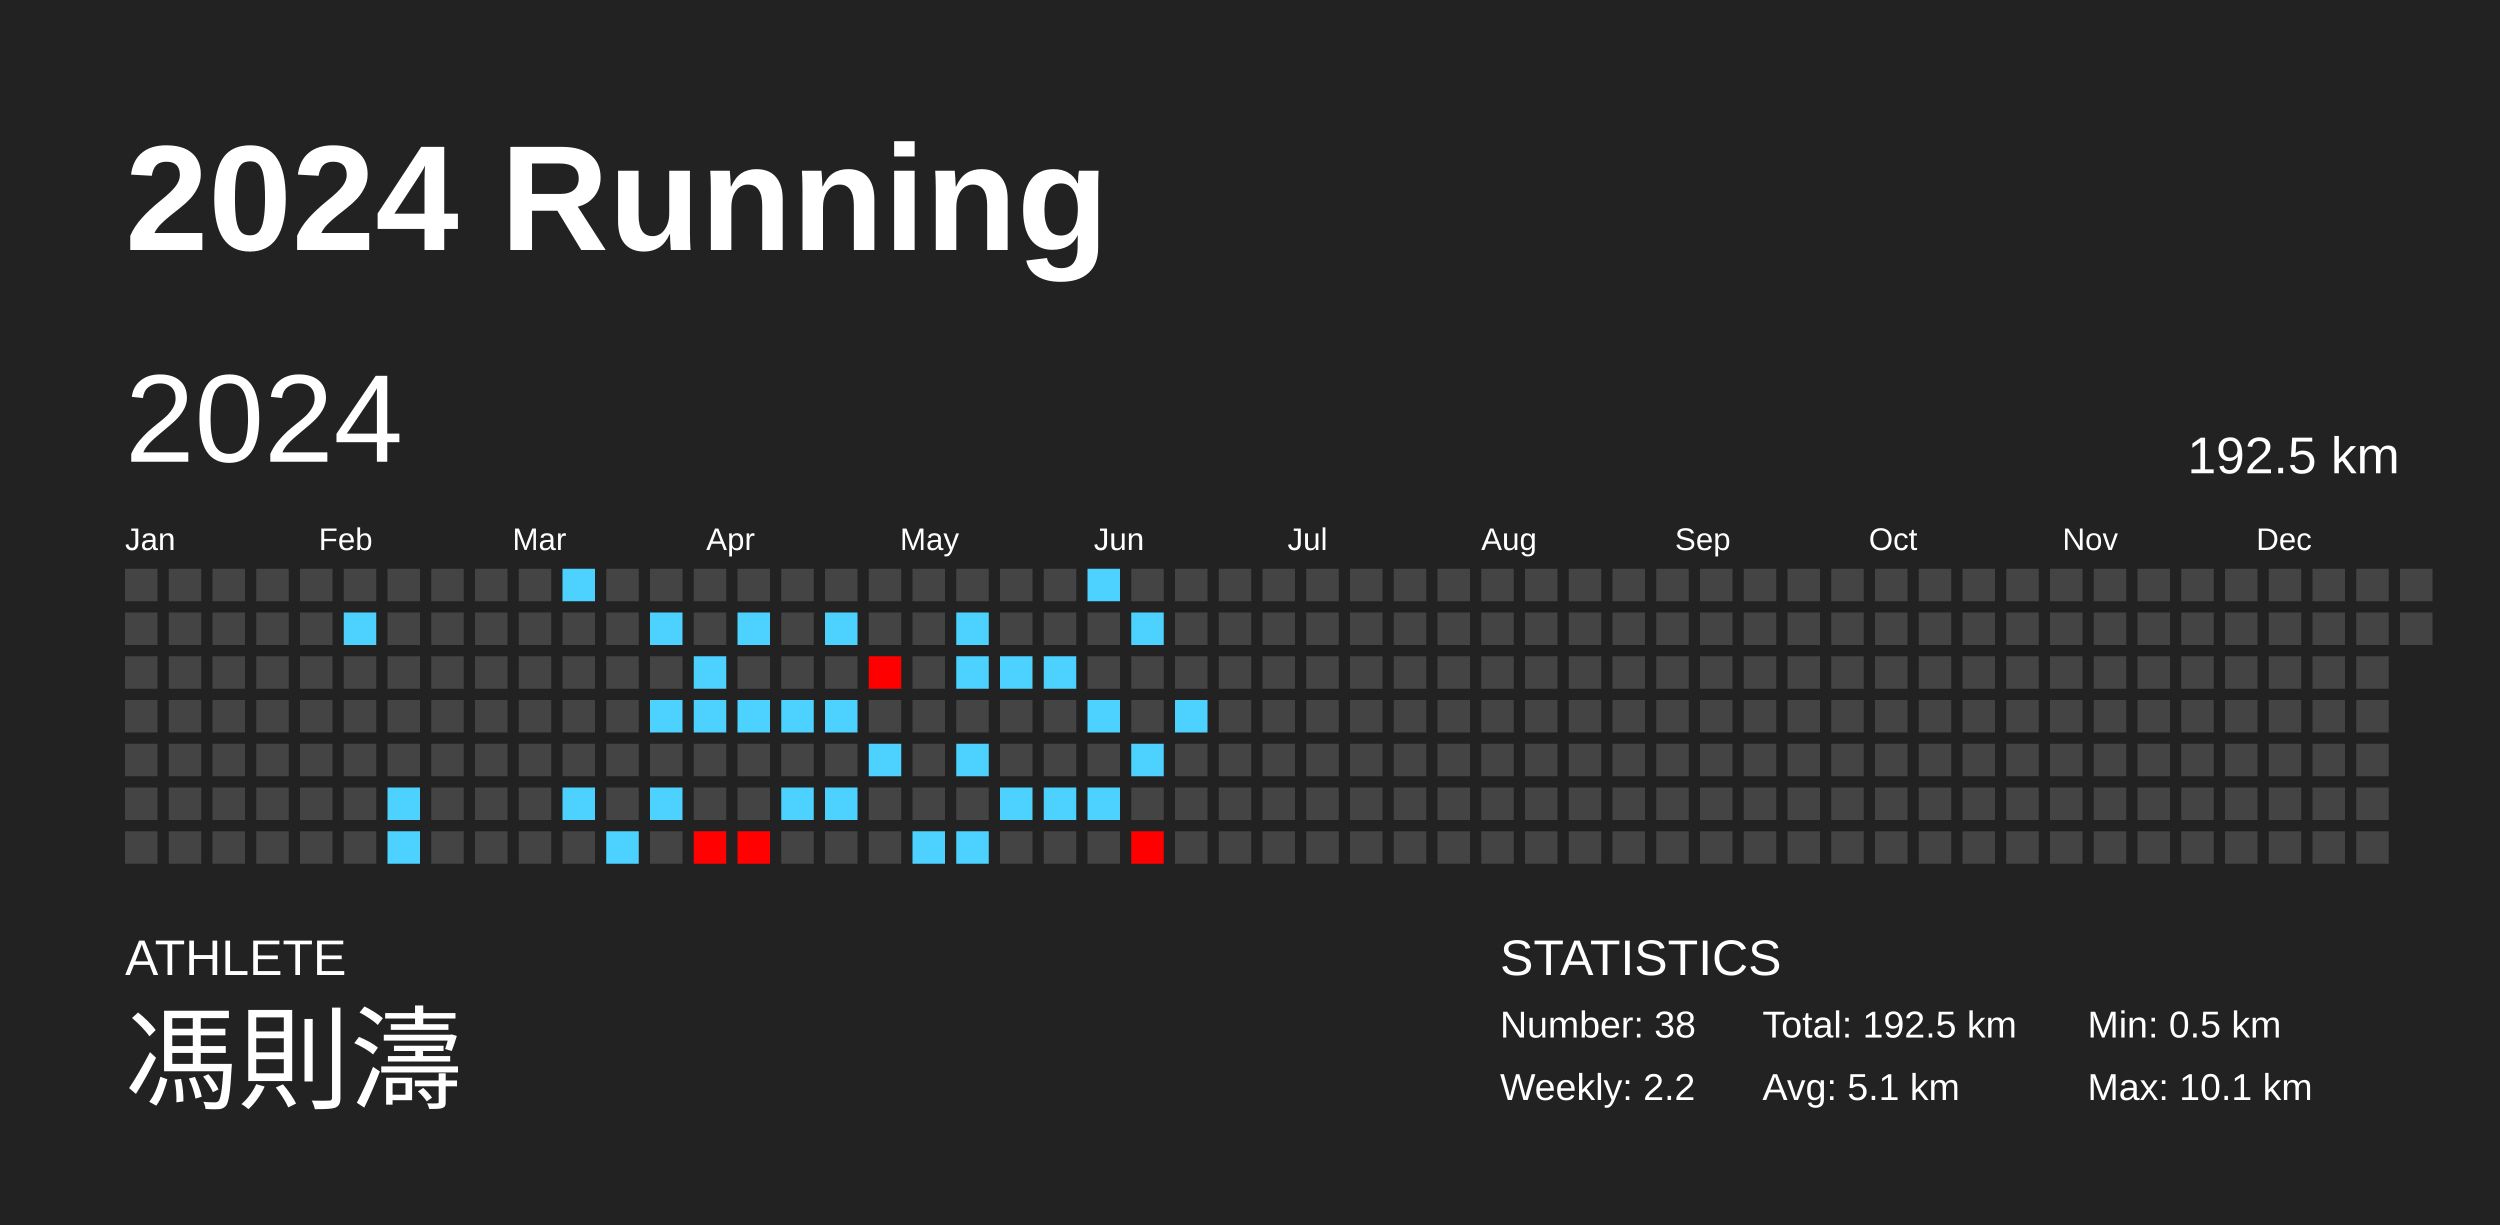
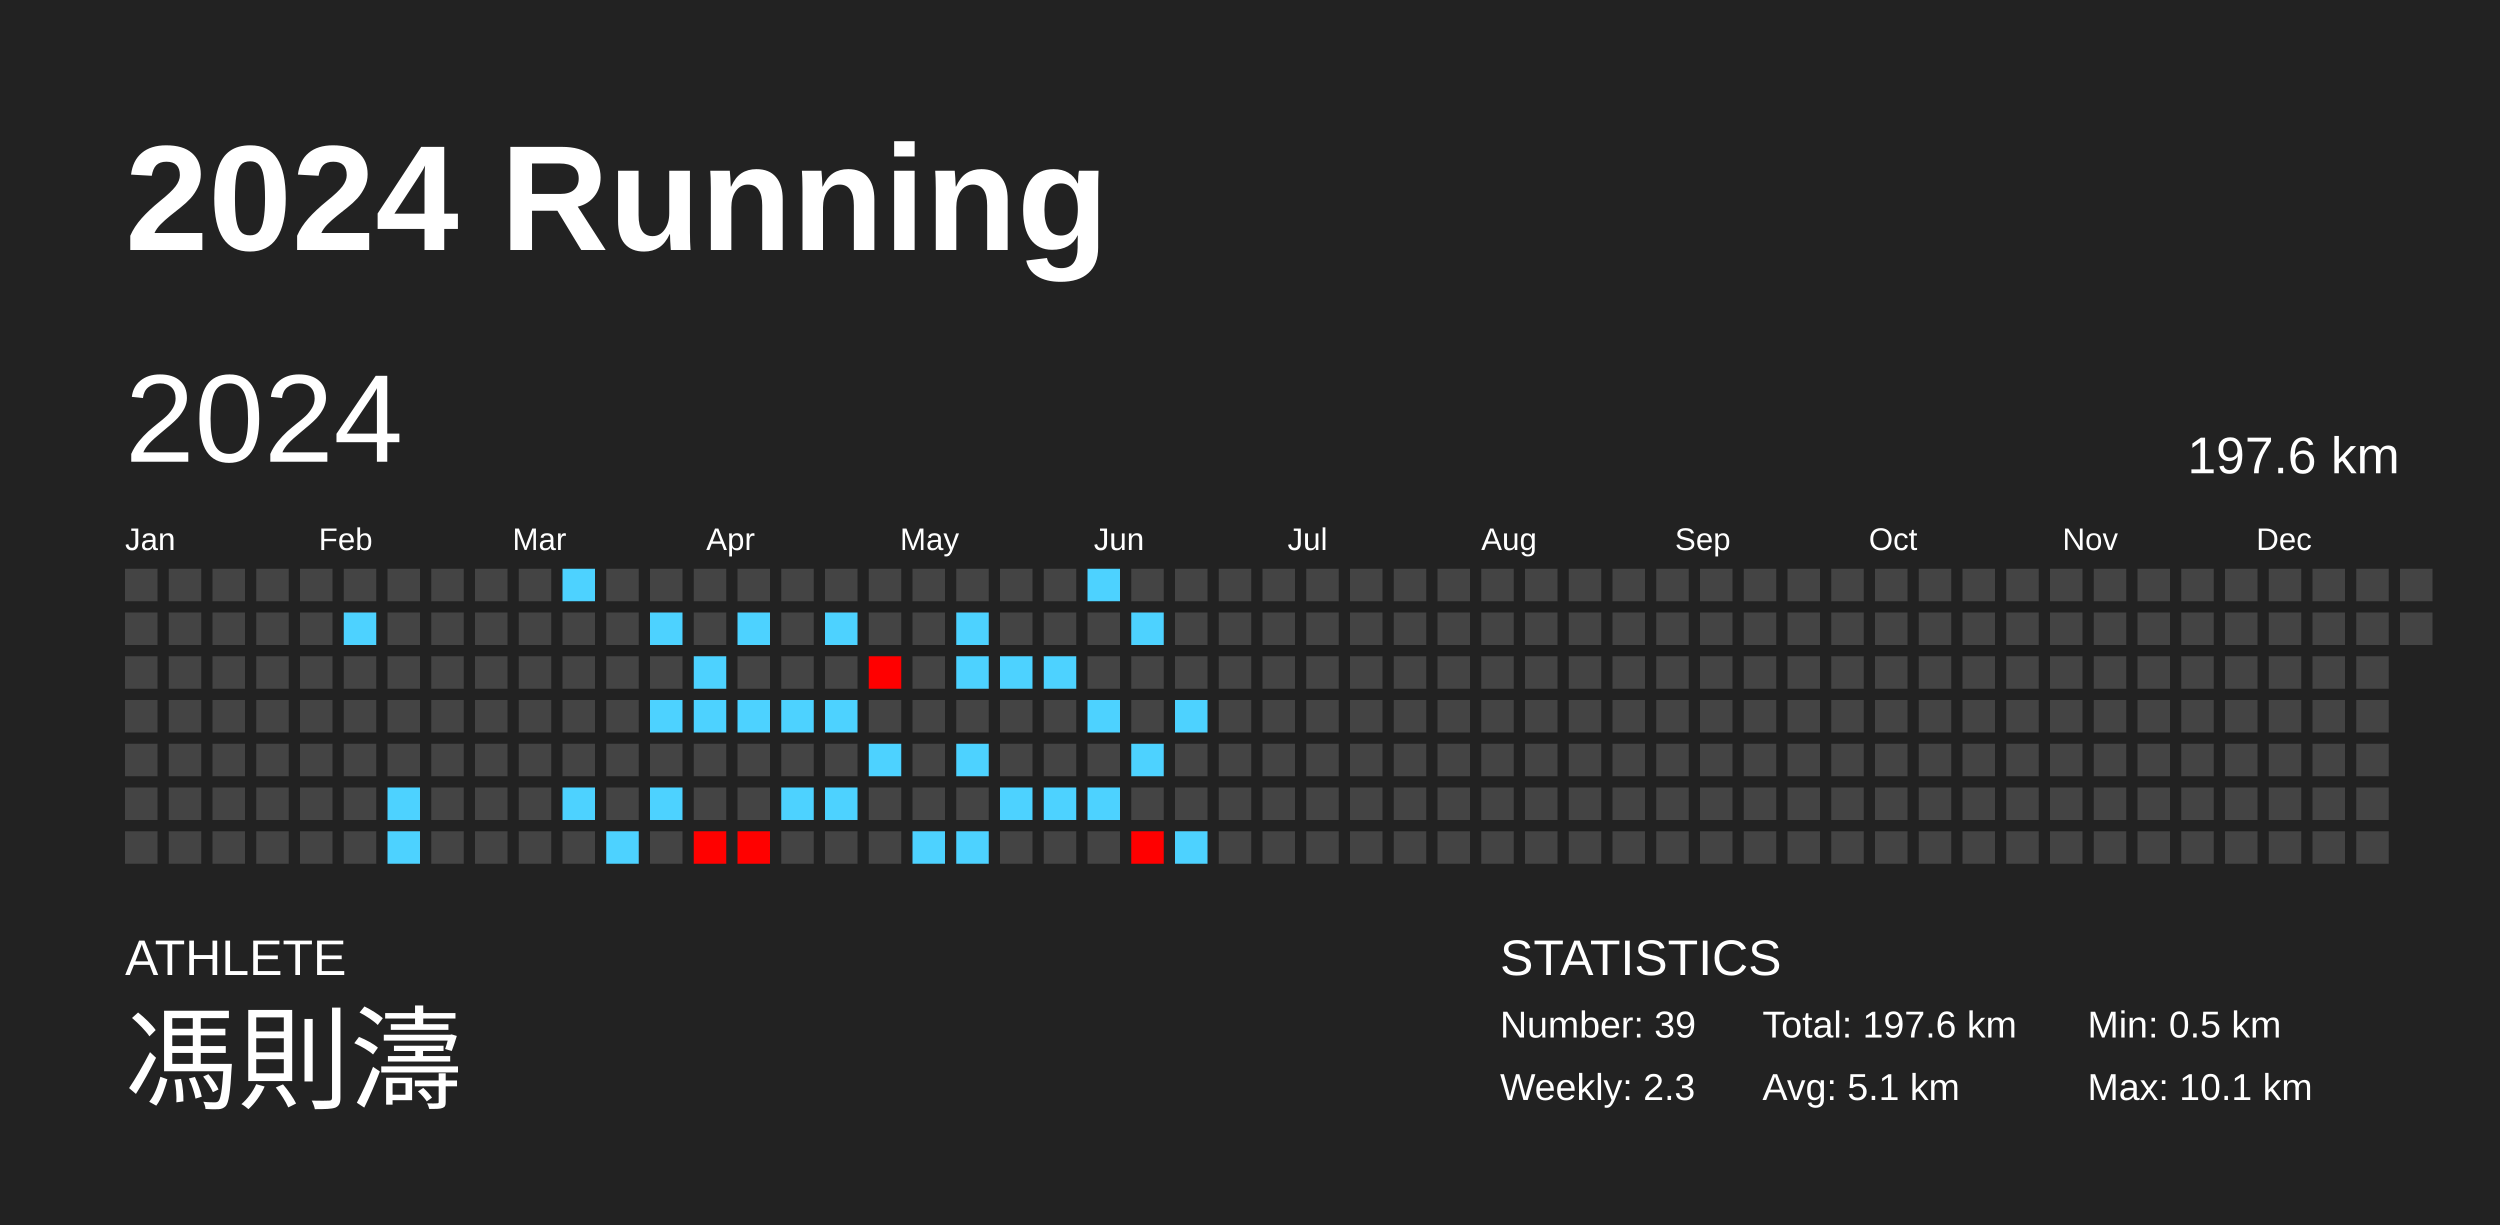
<svg xmlns="http://www.w3.org/2000/svg" baseProfile="full" height="98mm" version="1.1" viewBox="0,0,200,98" width="200mm">
  <defs />
  <rect fill="#222222" height="98" width="200" x="0" y="0" />
  <text fill="#FFFFFF" style="font-size:12px; font-family:Arial; font-weight:bold;" x="10" y="20">2024 Running</text>
  <text fill="#FFFFFF" style="font-size:4px; font-family:Arial" x="10" y="78">ATHLETE</text>
  <text fill="#FFFFFF" style="font-size:9px; font-family:Arial" x="10" y="88">馮則濤</text>
  <text fill="#FFFFFF" style="font-size:4px; font-family:Arial" x="120" y="78">STATISTICS</text>
-   <text fill="#FFFFFF" style="font-size:3px; font-family:Arial" x="120" y="83">Number: 38</text>
-   <text fill="#FFFFFF" style="font-size:3px; font-family:Arial" x="120" y="88">Weekly: 2.2</text>
-   <text fill="#FFFFFF" style="font-size:3px; font-family:Arial" x="141" y="83">Total: 192.5 km</text>
+   <text fill="#FFFFFF" style="font-size:3px; font-family:Arial" x="120" y="83">Number: 39</text>
+   <text fill="#FFFFFF" style="font-size:3px; font-family:Arial" x="120" y="88">Weekly: 2.3</text>
+   <text fill="#FFFFFF" style="font-size:3px; font-family:Arial" x="141" y="83">Total: 197.6 km</text>
  <text fill="#FFFFFF" style="font-size:3px; font-family:Arial" x="141" y="88">Avg: 5.1 km</text>
  <text fill="#FFFFFF" style="font-size:3px; font-family:Arial" x="167" y="83">Min: 0.5 km</text>
  <text fill="#FFFFFF" style="font-size:3px; font-family:Arial" x="167" y="88">Max: 10.1 km</text>
  <text dominant-baseline="hanging" fill="#FFFFFF" style="font-size:10.0px; font-family:Arial;" x="10" y="30">2024</text>
-   <text dominant-baseline="hanging" fill="#FFFFFF" style="font-size:4.125px; font-family:Arial;" x="175" y="35">192.5 km</text>
+   <text dominant-baseline="hanging" fill="#FFFFFF" style="font-size:4.125px; font-family:Arial;" x="175" y="35">197.6 km</text>
  <text fill="#FFFFFF" style="font-size:2.5px; font-family:Arial" x="10.0" y="44">Jan</text>
  <text fill="#FFFFFF" style="font-size:2.5px; font-family:Arial" x="25.5" y="44">Feb</text>
  <text fill="#FFFFFF" style="font-size:2.5px; font-family:Arial" x="41.0" y="44">Mar</text>
  <text fill="#FFFFFF" style="font-size:2.5px; font-family:Arial" x="56.5" y="44">Apr</text>
  <text fill="#FFFFFF" style="font-size:2.5px; font-family:Arial" x="72.0" y="44">May</text>
  <text fill="#FFFFFF" style="font-size:2.5px; font-family:Arial" x="87.5" y="44">Jun</text>
  <text fill="#FFFFFF" style="font-size:2.5px; font-family:Arial" x="103.0" y="44">Jul</text>
  <text fill="#FFFFFF" style="font-size:2.5px; font-family:Arial" x="118.5" y="44">Aug</text>
  <text fill="#FFFFFF" style="font-size:2.5px; font-family:Arial" x="134.0" y="44">Sep</text>
  <text fill="#FFFFFF" style="font-size:2.5px; font-family:Arial" x="149.5" y="44">Oct</text>
  <text fill="#FFFFFF" style="font-size:2.5px; font-family:Arial" x="165.0" y="44">Nov</text>
  <text fill="#FFFFFF" style="font-size:2.5px; font-family:Arial" x="180.5" y="44">Dec</text>
  <rect fill="#444444" height="2.6" width="2.6" x="10.0" y="45.5" />
  <rect fill="#444444" height="2.6" width="2.6" x="10.0" y="49.0" />
  <rect fill="#444444" height="2.6" width="2.6" x="10.0" y="52.5" />
  <rect fill="#444444" height="2.6" width="2.6" x="10.0" y="56.0" />
  <rect fill="#444444" height="2.6" width="2.6" x="10.0" y="59.5" />
  <rect fill="#444444" height="2.6" width="2.6" x="10.0" y="63.0" />
  <rect fill="#444444" height="2.6" width="2.6" x="10.0" y="66.5" />
  <rect fill="#444444" height="2.6" width="2.6" x="13.5" y="45.5" />
  <rect fill="#444444" height="2.6" width="2.6" x="13.5" y="49.0" />
  <rect fill="#444444" height="2.6" width="2.6" x="13.5" y="52.5" />
  <rect fill="#444444" height="2.6" width="2.6" x="13.5" y="56.0" />
  <rect fill="#444444" height="2.6" width="2.6" x="13.5" y="59.5" />
  <rect fill="#444444" height="2.6" width="2.6" x="13.5" y="63.0" />
  <rect fill="#444444" height="2.6" width="2.6" x="13.5" y="66.5" />
  <rect fill="#444444" height="2.6" width="2.6" x="17.0" y="45.5" />
  <rect fill="#444444" height="2.6" width="2.6" x="17.0" y="49.0" />
  <rect fill="#444444" height="2.6" width="2.6" x="17.0" y="52.5" />
  <rect fill="#444444" height="2.6" width="2.6" x="17.0" y="56.0" />
  <rect fill="#444444" height="2.6" width="2.6" x="17.0" y="59.5" />
  <rect fill="#444444" height="2.6" width="2.6" x="17.0" y="63.0" />
  <rect fill="#444444" height="2.6" width="2.6" x="17.0" y="66.5" />
  <rect fill="#444444" height="2.6" width="2.6" x="20.5" y="45.5" />
  <rect fill="#444444" height="2.6" width="2.6" x="20.5" y="49.0" />
  <rect fill="#444444" height="2.6" width="2.6" x="20.5" y="52.5" />
  <rect fill="#444444" height="2.6" width="2.6" x="20.5" y="56.0" />
  <rect fill="#444444" height="2.6" width="2.6" x="20.5" y="59.5" />
  <rect fill="#444444" height="2.6" width="2.6" x="20.5" y="63.0" />
  <rect fill="#444444" height="2.6" width="2.6" x="20.5" y="66.5" />
  <rect fill="#444444" height="2.6" width="2.6" x="24.0" y="45.5" />
  <rect fill="#444444" height="2.6" width="2.6" x="24.0" y="49.0" />
  <rect fill="#444444" height="2.6" width="2.6" x="24.0" y="52.5" />
  <rect fill="#444444" height="2.6" width="2.6" x="24.0" y="56.0" />
  <rect fill="#444444" height="2.6" width="2.6" x="24.0" y="59.5" />
  <rect fill="#444444" height="2.6" width="2.6" x="24.0" y="63.0" />
  <rect fill="#444444" height="2.6" width="2.6" x="24.0" y="66.5" />
  <rect fill="#444444" height="2.6" width="2.6" x="27.5" y="45.5" />
  <rect fill="#4dd2ff" height="2.6" width="2.6" x="27.5" y="49.0" />
  <rect fill="#444444" height="2.6" width="2.6" x="27.5" y="52.5" />
  <rect fill="#444444" height="2.6" width="2.6" x="27.5" y="56.0" />
  <rect fill="#444444" height="2.6" width="2.6" x="27.5" y="59.5" />
  <rect fill="#444444" height="2.6" width="2.6" x="27.5" y="63.0" />
  <rect fill="#444444" height="2.6" width="2.6" x="27.5" y="66.5" />
  <rect fill="#444444" height="2.6" width="2.6" x="31.0" y="45.5" />
  <rect fill="#444444" height="2.6" width="2.6" x="31.0" y="49.0" />
  <rect fill="#444444" height="2.6" width="2.6" x="31.0" y="52.5" />
  <rect fill="#444444" height="2.6" width="2.6" x="31.0" y="56.0" />
  <rect fill="#444444" height="2.6" width="2.6" x="31.0" y="59.5" />
  <rect fill="#4dd2ff" height="2.6" width="2.6" x="31.0" y="63.0" />
  <rect fill="#4dd2ff" height="2.6" width="2.6" x="31.0" y="66.5" />
  <rect fill="#444444" height="2.6" width="2.6" x="34.5" y="45.5" />
  <rect fill="#444444" height="2.6" width="2.6" x="34.5" y="49.0" />
  <rect fill="#444444" height="2.6" width="2.6" x="34.5" y="52.5" />
  <rect fill="#444444" height="2.6" width="2.6" x="34.5" y="56.0" />
  <rect fill="#444444" height="2.6" width="2.6" x="34.5" y="59.5" />
  <rect fill="#444444" height="2.6" width="2.6" x="34.5" y="63.0" />
  <rect fill="#444444" height="2.6" width="2.6" x="34.5" y="66.5" />
  <rect fill="#444444" height="2.6" width="2.6" x="38.0" y="45.5" />
  <rect fill="#444444" height="2.6" width="2.6" x="38.0" y="49.0" />
  <rect fill="#444444" height="2.6" width="2.6" x="38.0" y="52.5" />
  <rect fill="#444444" height="2.6" width="2.6" x="38.0" y="56.0" />
  <rect fill="#444444" height="2.6" width="2.6" x="38.0" y="59.5" />
  <rect fill="#444444" height="2.6" width="2.6" x="38.0" y="63.0" />
  <rect fill="#444444" height="2.6" width="2.6" x="38.0" y="66.5" />
  <rect fill="#444444" height="2.6" width="2.6" x="41.5" y="45.5" />
  <rect fill="#444444" height="2.6" width="2.6" x="41.5" y="49.0" />
  <rect fill="#444444" height="2.6" width="2.6" x="41.5" y="52.5" />
  <rect fill="#444444" height="2.6" width="2.6" x="41.5" y="56.0" />
  <rect fill="#444444" height="2.6" width="2.6" x="41.5" y="59.5" />
  <rect fill="#444444" height="2.6" width="2.6" x="41.5" y="63.0" />
  <rect fill="#444444" height="2.6" width="2.6" x="41.5" y="66.5" />
  <rect fill="#4dd2ff" height="2.6" width="2.6" x="45.0" y="45.5" />
  <rect fill="#444444" height="2.6" width="2.6" x="45.0" y="49.0" />
  <rect fill="#444444" height="2.6" width="2.6" x="45.0" y="52.5" />
  <rect fill="#444444" height="2.6" width="2.6" x="45.0" y="56.0" />
  <rect fill="#444444" height="2.6" width="2.6" x="45.0" y="59.5" />
  <rect fill="#4dd2ff" height="2.6" width="2.6" x="45.0" y="63.0" />
  <rect fill="#444444" height="2.6" width="2.6" x="45.0" y="66.5" />
  <rect fill="#444444" height="2.6" width="2.6" x="48.5" y="45.5" />
  <rect fill="#444444" height="2.6" width="2.6" x="48.5" y="49.0" />
  <rect fill="#444444" height="2.6" width="2.6" x="48.5" y="52.5" />
  <rect fill="#444444" height="2.6" width="2.6" x="48.5" y="56.0" />
  <rect fill="#444444" height="2.6" width="2.6" x="48.5" y="59.5" />
  <rect fill="#444444" height="2.6" width="2.6" x="48.5" y="63.0" />
  <rect fill="#4dd2ff" height="2.6" width="2.6" x="48.5" y="66.5" />
  <rect fill="#444444" height="2.6" width="2.6" x="52.0" y="45.5" />
  <rect fill="#4dd2ff" height="2.6" width="2.6" x="52.0" y="49.0" />
  <rect fill="#444444" height="2.6" width="2.6" x="52.0" y="52.5" />
  <rect fill="#4dd2ff" height="2.6" width="2.6" x="52.0" y="56.0" />
  <rect fill="#444444" height="2.6" width="2.6" x="52.0" y="59.5" />
  <rect fill="#4dd2ff" height="2.6" width="2.6" x="52.0" y="63.0" />
  <rect fill="#444444" height="2.6" width="2.6" x="52.0" y="66.5" />
  <rect fill="#444444" height="2.6" width="2.6" x="55.5" y="45.5" />
  <rect fill="#444444" height="2.6" width="2.6" x="55.5" y="49.0" />
  <rect fill="#4dd2ff" height="2.6" width="2.6" x="55.5" y="52.5" />
  <rect fill="#4dd2ff" height="2.6" width="2.6" x="55.5" y="56.0" />
  <rect fill="#444444" height="2.6" width="2.6" x="55.5" y="59.5" />
  <rect fill="#444444" height="2.6" width="2.6" x="55.5" y="63.0" />
  <rect fill="#ff0100" height="2.6" width="2.6" x="55.5" y="66.5" />
  <rect fill="#444444" height="2.6" width="2.6" x="59.0" y="45.5" />
  <rect fill="#4dd2ff" height="2.6" width="2.6" x="59.0" y="49.0" />
  <rect fill="#444444" height="2.6" width="2.6" x="59.0" y="52.5" />
  <rect fill="#4dd2ff" height="2.6" width="2.6" x="59.0" y="56.0" />
  <rect fill="#444444" height="2.6" width="2.6" x="59.0" y="59.5" />
  <rect fill="#444444" height="2.6" width="2.6" x="59.0" y="63.0" />
  <rect fill="#ff0100" height="2.6" width="2.6" x="59.0" y="66.5" />
  <rect fill="#444444" height="2.6" width="2.6" x="62.5" y="45.5" />
  <rect fill="#444444" height="2.6" width="2.6" x="62.5" y="49.0" />
  <rect fill="#444444" height="2.6" width="2.6" x="62.5" y="52.5" />
  <rect fill="#4dd2ff" height="2.6" width="2.6" x="62.5" y="56.0" />
  <rect fill="#444444" height="2.6" width="2.6" x="62.5" y="59.5" />
  <rect fill="#4dd2ff" height="2.6" width="2.6" x="62.5" y="63.0" />
  <rect fill="#444444" height="2.6" width="2.6" x="62.5" y="66.5" />
  <rect fill="#444444" height="2.6" width="2.6" x="66.0" y="45.5" />
  <rect fill="#4dd2ff" height="2.6" width="2.6" x="66.0" y="49.0" />
  <rect fill="#444444" height="2.6" width="2.6" x="66.0" y="52.5" />
  <rect fill="#4dd2ff" height="2.6" width="2.6" x="66.0" y="56.0" />
  <rect fill="#444444" height="2.6" width="2.6" x="66.0" y="59.5" />
  <rect fill="#4dd2ff" height="2.6" width="2.6" x="66.0" y="63.0" />
  <rect fill="#444444" height="2.6" width="2.6" x="66.0" y="66.5" />
  <rect fill="#444444" height="2.6" width="2.6" x="69.5" y="45.5" />
  <rect fill="#444444" height="2.6" width="2.6" x="69.5" y="49.0" />
  <rect fill="#ff0000" height="2.6" width="2.6" x="69.5" y="52.5" />
  <rect fill="#444444" height="2.6" width="2.6" x="69.5" y="56.0" />
  <rect fill="#4dd2ff" height="2.6" width="2.6" x="69.5" y="59.5" />
  <rect fill="#444444" height="2.6" width="2.6" x="69.5" y="63.0" />
  <rect fill="#444444" height="2.6" width="2.6" x="69.5" y="66.5" />
  <rect fill="#444444" height="2.6" width="2.6" x="73.0" y="45.5" />
  <rect fill="#444444" height="2.6" width="2.6" x="73.0" y="49.0" />
  <rect fill="#444444" height="2.6" width="2.6" x="73.0" y="52.5" />
  <rect fill="#444444" height="2.6" width="2.6" x="73.0" y="56.0" />
  <rect fill="#444444" height="2.6" width="2.6" x="73.0" y="59.5" />
  <rect fill="#444444" height="2.6" width="2.6" x="73.0" y="63.0" />
  <rect fill="#4dd2ff" height="2.6" width="2.6" x="73.0" y="66.5" />
  <rect fill="#444444" height="2.6" width="2.6" x="76.5" y="45.5" />
  <rect fill="#4dd2ff" height="2.6" width="2.6" x="76.5" y="49.0" />
  <rect fill="#4dd2ff" height="2.6" width="2.6" x="76.5" y="52.5" />
  <rect fill="#444444" height="2.6" width="2.6" x="76.5" y="56.0" />
  <rect fill="#4dd2ff" height="2.6" width="2.6" x="76.5" y="59.5" />
  <rect fill="#444444" height="2.6" width="2.6" x="76.5" y="63.0" />
  <rect fill="#4dd2ff" height="2.6" width="2.6" x="76.5" y="66.5" />
  <rect fill="#444444" height="2.6" width="2.6" x="80.0" y="45.5" />
  <rect fill="#444444" height="2.6" width="2.6" x="80.0" y="49.0" />
  <rect fill="#4dd2ff" height="2.6" width="2.6" x="80.0" y="52.5" />
  <rect fill="#444444" height="2.6" width="2.6" x="80.0" y="56.0" />
  <rect fill="#444444" height="2.6" width="2.6" x="80.0" y="59.5" />
  <rect fill="#4dd2ff" height="2.6" width="2.6" x="80.0" y="63.0" />
  <rect fill="#444444" height="2.6" width="2.6" x="80.0" y="66.5" />
  <rect fill="#444444" height="2.6" width="2.6" x="83.5" y="45.5" />
  <rect fill="#444444" height="2.6" width="2.6" x="83.5" y="49.0" />
  <rect fill="#4dd2ff" height="2.6" width="2.6" x="83.5" y="52.5" />
  <rect fill="#444444" height="2.6" width="2.6" x="83.5" y="56.0" />
  <rect fill="#444444" height="2.6" width="2.6" x="83.5" y="59.5" />
  <rect fill="#4dd2ff" height="2.6" width="2.6" x="83.5" y="63.0" />
  <rect fill="#444444" height="2.6" width="2.6" x="83.5" y="66.5" />
  <rect fill="#4dd2ff" height="2.6" width="2.6" x="87.0" y="45.5" />
  <rect fill="#444444" height="2.6" width="2.6" x="87.0" y="49.0" />
  <rect fill="#444444" height="2.6" width="2.6" x="87.0" y="52.5" />
  <rect fill="#4dd2ff" height="2.6" width="2.6" x="87.0" y="56.0" />
  <rect fill="#444444" height="2.6" width="2.6" x="87.0" y="59.5" />
  <rect fill="#4dd2ff" height="2.6" width="2.6" x="87.0" y="63.0" />
  <rect fill="#444444" height="2.6" width="2.6" x="87.0" y="66.5" />
  <rect fill="#444444" height="2.6" width="2.6" x="90.5" y="45.5" />
  <rect fill="#4dd2ff" height="2.6" width="2.6" x="90.5" y="49.0" />
  <rect fill="#444444" height="2.6" width="2.6" x="90.5" y="52.5" />
  <rect fill="#444444" height="2.6" width="2.6" x="90.5" y="56.0" />
  <rect fill="#4dd2ff" height="2.6" width="2.6" x="90.5" y="59.5" />
  <rect fill="#444444" height="2.6" width="2.6" x="90.5" y="63.0" />
  <rect fill="#ff0000" height="2.6" width="2.6" x="90.5" y="66.5" />
  <rect fill="#444444" height="2.6" width="2.6" x="94.0" y="45.5" />
  <rect fill="#444444" height="2.6" width="2.6" x="94.0" y="49.0" />
  <rect fill="#444444" height="2.6" width="2.6" x="94.0" y="52.5" />
  <rect fill="#4dd2ff" height="2.6" width="2.6" x="94.0" y="56.0" />
  <rect fill="#444444" height="2.6" width="2.6" x="94.0" y="59.5" />
  <rect fill="#444444" height="2.6" width="2.6" x="94.0" y="63.0" />
-   <rect fill="#444444" height="2.6" width="2.6" x="94.0" y="66.5" />
+   <rect fill="#4dd2ff" height="2.6" width="2.6" x="94.0" y="66.5" />
  <rect fill="#444444" height="2.6" width="2.6" x="97.5" y="45.5" />
  <rect fill="#444444" height="2.6" width="2.6" x="97.5" y="49.0" />
  <rect fill="#444444" height="2.6" width="2.6" x="97.5" y="52.5" />
  <rect fill="#444444" height="2.6" width="2.6" x="97.5" y="56.0" />
  <rect fill="#444444" height="2.6" width="2.6" x="97.5" y="59.5" />
  <rect fill="#444444" height="2.6" width="2.6" x="97.5" y="63.0" />
  <rect fill="#444444" height="2.6" width="2.6" x="97.5" y="66.5" />
  <rect fill="#444444" height="2.6" width="2.6" x="101.0" y="45.5" />
  <rect fill="#444444" height="2.6" width="2.6" x="101.0" y="49.0" />
  <rect fill="#444444" height="2.6" width="2.6" x="101.0" y="52.5" />
  <rect fill="#444444" height="2.6" width="2.6" x="101.0" y="56.0" />
  <rect fill="#444444" height="2.6" width="2.6" x="101.0" y="59.5" />
  <rect fill="#444444" height="2.6" width="2.6" x="101.0" y="63.0" />
  <rect fill="#444444" height="2.6" width="2.6" x="101.0" y="66.5" />
  <rect fill="#444444" height="2.6" width="2.6" x="104.5" y="45.5" />
  <rect fill="#444444" height="2.6" width="2.6" x="104.5" y="49.0" />
  <rect fill="#444444" height="2.6" width="2.6" x="104.5" y="52.5" />
  <rect fill="#444444" height="2.6" width="2.6" x="104.5" y="56.0" />
  <rect fill="#444444" height="2.6" width="2.6" x="104.5" y="59.5" />
  <rect fill="#444444" height="2.6" width="2.6" x="104.5" y="63.0" />
  <rect fill="#444444" height="2.6" width="2.6" x="104.5" y="66.5" />
  <rect fill="#444444" height="2.6" width="2.6" x="108.0" y="45.5" />
  <rect fill="#444444" height="2.6" width="2.6" x="108.0" y="49.0" />
  <rect fill="#444444" height="2.6" width="2.6" x="108.0" y="52.5" />
  <rect fill="#444444" height="2.6" width="2.6" x="108.0" y="56.0" />
  <rect fill="#444444" height="2.6" width="2.6" x="108.0" y="59.5" />
  <rect fill="#444444" height="2.6" width="2.6" x="108.0" y="63.0" />
  <rect fill="#444444" height="2.6" width="2.6" x="108.0" y="66.5" />
  <rect fill="#444444" height="2.6" width="2.6" x="111.5" y="45.5" />
  <rect fill="#444444" height="2.6" width="2.6" x="111.5" y="49.0" />
  <rect fill="#444444" height="2.6" width="2.6" x="111.5" y="52.5" />
  <rect fill="#444444" height="2.6" width="2.6" x="111.5" y="56.0" />
  <rect fill="#444444" height="2.6" width="2.6" x="111.5" y="59.5" />
  <rect fill="#444444" height="2.6" width="2.6" x="111.5" y="63.0" />
  <rect fill="#444444" height="2.6" width="2.6" x="111.5" y="66.5" />
  <rect fill="#444444" height="2.6" width="2.6" x="115.0" y="45.5" />
  <rect fill="#444444" height="2.6" width="2.6" x="115.0" y="49.0" />
  <rect fill="#444444" height="2.6" width="2.6" x="115.0" y="52.5" />
  <rect fill="#444444" height="2.6" width="2.6" x="115.0" y="56.0" />
  <rect fill="#444444" height="2.6" width="2.6" x="115.0" y="59.5" />
  <rect fill="#444444" height="2.6" width="2.6" x="115.0" y="63.0" />
  <rect fill="#444444" height="2.6" width="2.6" x="115.0" y="66.5" />
  <rect fill="#444444" height="2.6" width="2.6" x="118.5" y="45.5" />
  <rect fill="#444444" height="2.6" width="2.6" x="118.5" y="49.0" />
  <rect fill="#444444" height="2.6" width="2.6" x="118.5" y="52.5" />
  <rect fill="#444444" height="2.6" width="2.6" x="118.5" y="56.0" />
  <rect fill="#444444" height="2.6" width="2.6" x="118.5" y="59.5" />
  <rect fill="#444444" height="2.6" width="2.6" x="118.5" y="63.0" />
  <rect fill="#444444" height="2.6" width="2.6" x="118.5" y="66.5" />
  <rect fill="#444444" height="2.6" width="2.6" x="122.0" y="45.5" />
  <rect fill="#444444" height="2.6" width="2.6" x="122.0" y="49.0" />
  <rect fill="#444444" height="2.6" width="2.6" x="122.0" y="52.5" />
  <rect fill="#444444" height="2.6" width="2.6" x="122.0" y="56.0" />
  <rect fill="#444444" height="2.6" width="2.6" x="122.0" y="59.5" />
  <rect fill="#444444" height="2.6" width="2.6" x="122.0" y="63.0" />
  <rect fill="#444444" height="2.6" width="2.6" x="122.0" y="66.5" />
  <rect fill="#444444" height="2.6" width="2.6" x="125.5" y="45.5" />
  <rect fill="#444444" height="2.6" width="2.6" x="125.5" y="49.0" />
  <rect fill="#444444" height="2.6" width="2.6" x="125.5" y="52.5" />
  <rect fill="#444444" height="2.6" width="2.6" x="125.5" y="56.0" />
  <rect fill="#444444" height="2.6" width="2.6" x="125.5" y="59.5" />
  <rect fill="#444444" height="2.6" width="2.6" x="125.5" y="63.0" />
  <rect fill="#444444" height="2.6" width="2.6" x="125.5" y="66.5" />
  <rect fill="#444444" height="2.6" width="2.6" x="129.0" y="45.5" />
  <rect fill="#444444" height="2.6" width="2.6" x="129.0" y="49.0" />
  <rect fill="#444444" height="2.6" width="2.6" x="129.0" y="52.5" />
  <rect fill="#444444" height="2.6" width="2.6" x="129.0" y="56.0" />
  <rect fill="#444444" height="2.6" width="2.6" x="129.0" y="59.5" />
  <rect fill="#444444" height="2.6" width="2.6" x="129.0" y="63.0" />
  <rect fill="#444444" height="2.6" width="2.6" x="129.0" y="66.5" />
  <rect fill="#444444" height="2.6" width="2.6" x="132.5" y="45.5" />
  <rect fill="#444444" height="2.6" width="2.6" x="132.5" y="49.0" />
  <rect fill="#444444" height="2.6" width="2.6" x="132.5" y="52.5" />
  <rect fill="#444444" height="2.6" width="2.6" x="132.5" y="56.0" />
  <rect fill="#444444" height="2.6" width="2.6" x="132.5" y="59.5" />
  <rect fill="#444444" height="2.6" width="2.6" x="132.5" y="63.0" />
  <rect fill="#444444" height="2.6" width="2.6" x="132.5" y="66.5" />
  <rect fill="#444444" height="2.6" width="2.6" x="136.0" y="45.5" />
  <rect fill="#444444" height="2.6" width="2.6" x="136.0" y="49.0" />
  <rect fill="#444444" height="2.6" width="2.6" x="136.0" y="52.5" />
  <rect fill="#444444" height="2.6" width="2.6" x="136.0" y="56.0" />
  <rect fill="#444444" height="2.6" width="2.6" x="136.0" y="59.5" />
  <rect fill="#444444" height="2.6" width="2.6" x="136.0" y="63.0" />
  <rect fill="#444444" height="2.6" width="2.6" x="136.0" y="66.5" />
  <rect fill="#444444" height="2.6" width="2.6" x="139.5" y="45.5" />
  <rect fill="#444444" height="2.6" width="2.6" x="139.5" y="49.0" />
  <rect fill="#444444" height="2.6" width="2.6" x="139.5" y="52.5" />
  <rect fill="#444444" height="2.6" width="2.6" x="139.5" y="56.0" />
  <rect fill="#444444" height="2.6" width="2.6" x="139.5" y="59.5" />
  <rect fill="#444444" height="2.6" width="2.6" x="139.5" y="63.0" />
  <rect fill="#444444" height="2.6" width="2.6" x="139.5" y="66.5" />
  <rect fill="#444444" height="2.6" width="2.6" x="143.0" y="45.5" />
  <rect fill="#444444" height="2.6" width="2.6" x="143.0" y="49.0" />
  <rect fill="#444444" height="2.6" width="2.6" x="143.0" y="52.5" />
  <rect fill="#444444" height="2.6" width="2.6" x="143.0" y="56.0" />
  <rect fill="#444444" height="2.6" width="2.6" x="143.0" y="59.5" />
  <rect fill="#444444" height="2.6" width="2.6" x="143.0" y="63.0" />
  <rect fill="#444444" height="2.6" width="2.6" x="143.0" y="66.5" />
  <rect fill="#444444" height="2.6" width="2.6" x="146.5" y="45.5" />
  <rect fill="#444444" height="2.6" width="2.6" x="146.5" y="49.0" />
  <rect fill="#444444" height="2.6" width="2.6" x="146.5" y="52.5" />
  <rect fill="#444444" height="2.6" width="2.6" x="146.5" y="56.0" />
  <rect fill="#444444" height="2.6" width="2.6" x="146.5" y="59.5" />
  <rect fill="#444444" height="2.6" width="2.6" x="146.5" y="63.0" />
  <rect fill="#444444" height="2.6" width="2.6" x="146.5" y="66.5" />
  <rect fill="#444444" height="2.6" width="2.6" x="150.0" y="45.5" />
  <rect fill="#444444" height="2.6" width="2.6" x="150.0" y="49.0" />
  <rect fill="#444444" height="2.6" width="2.6" x="150.0" y="52.5" />
  <rect fill="#444444" height="2.6" width="2.6" x="150.0" y="56.0" />
  <rect fill="#444444" height="2.6" width="2.6" x="150.0" y="59.5" />
  <rect fill="#444444" height="2.6" width="2.6" x="150.0" y="63.0" />
  <rect fill="#444444" height="2.6" width="2.6" x="150.0" y="66.5" />
  <rect fill="#444444" height="2.6" width="2.6" x="153.5" y="45.5" />
  <rect fill="#444444" height="2.6" width="2.6" x="153.5" y="49.0" />
  <rect fill="#444444" height="2.6" width="2.6" x="153.5" y="52.5" />
  <rect fill="#444444" height="2.6" width="2.6" x="153.5" y="56.0" />
  <rect fill="#444444" height="2.6" width="2.6" x="153.5" y="59.5" />
  <rect fill="#444444" height="2.6" width="2.6" x="153.5" y="63.0" />
  <rect fill="#444444" height="2.6" width="2.6" x="153.5" y="66.5" />
  <rect fill="#444444" height="2.6" width="2.6" x="157.0" y="45.5" />
  <rect fill="#444444" height="2.6" width="2.6" x="157.0" y="49.0" />
  <rect fill="#444444" height="2.6" width="2.6" x="157.0" y="52.5" />
  <rect fill="#444444" height="2.6" width="2.6" x="157.0" y="56.0" />
  <rect fill="#444444" height="2.6" width="2.6" x="157.0" y="59.5" />
  <rect fill="#444444" height="2.6" width="2.6" x="157.0" y="63.0" />
  <rect fill="#444444" height="2.6" width="2.6" x="157.0" y="66.5" />
  <rect fill="#444444" height="2.6" width="2.6" x="160.5" y="45.5" />
  <rect fill="#444444" height="2.6" width="2.6" x="160.5" y="49.0" />
  <rect fill="#444444" height="2.6" width="2.6" x="160.5" y="52.5" />
  <rect fill="#444444" height="2.6" width="2.6" x="160.5" y="56.0" />
  <rect fill="#444444" height="2.6" width="2.6" x="160.5" y="59.5" />
  <rect fill="#444444" height="2.6" width="2.6" x="160.5" y="63.0" />
  <rect fill="#444444" height="2.6" width="2.6" x="160.5" y="66.5" />
  <rect fill="#444444" height="2.6" width="2.6" x="164.0" y="45.5" />
  <rect fill="#444444" height="2.6" width="2.6" x="164.0" y="49.0" />
  <rect fill="#444444" height="2.6" width="2.6" x="164.0" y="52.5" />
  <rect fill="#444444" height="2.6" width="2.6" x="164.0" y="56.0" />
  <rect fill="#444444" height="2.6" width="2.6" x="164.0" y="59.5" />
  <rect fill="#444444" height="2.6" width="2.6" x="164.0" y="63.0" />
  <rect fill="#444444" height="2.6" width="2.6" x="164.0" y="66.5" />
  <rect fill="#444444" height="2.6" width="2.6" x="167.5" y="45.5" />
  <rect fill="#444444" height="2.6" width="2.6" x="167.5" y="49.0" />
  <rect fill="#444444" height="2.6" width="2.6" x="167.5" y="52.5" />
  <rect fill="#444444" height="2.6" width="2.6" x="167.5" y="56.0" />
  <rect fill="#444444" height="2.6" width="2.6" x="167.5" y="59.5" />
  <rect fill="#444444" height="2.6" width="2.6" x="167.5" y="63.0" />
  <rect fill="#444444" height="2.6" width="2.6" x="167.5" y="66.5" />
  <rect fill="#444444" height="2.6" width="2.6" x="171.0" y="45.5" />
  <rect fill="#444444" height="2.6" width="2.6" x="171.0" y="49.0" />
  <rect fill="#444444" height="2.6" width="2.6" x="171.0" y="52.5" />
  <rect fill="#444444" height="2.6" width="2.6" x="171.0" y="56.0" />
  <rect fill="#444444" height="2.6" width="2.6" x="171.0" y="59.5" />
  <rect fill="#444444" height="2.6" width="2.6" x="171.0" y="63.0" />
  <rect fill="#444444" height="2.6" width="2.6" x="171.0" y="66.5" />
  <rect fill="#444444" height="2.6" width="2.6" x="174.5" y="45.5" />
  <rect fill="#444444" height="2.6" width="2.6" x="174.5" y="49.0" />
  <rect fill="#444444" height="2.6" width="2.6" x="174.5" y="52.5" />
  <rect fill="#444444" height="2.6" width="2.6" x="174.5" y="56.0" />
  <rect fill="#444444" height="2.6" width="2.6" x="174.5" y="59.5" />
  <rect fill="#444444" height="2.6" width="2.6" x="174.5" y="63.0" />
  <rect fill="#444444" height="2.6" width="2.6" x="174.5" y="66.5" />
  <rect fill="#444444" height="2.6" width="2.6" x="178.0" y="45.5" />
  <rect fill="#444444" height="2.6" width="2.6" x="178.0" y="49.0" />
  <rect fill="#444444" height="2.6" width="2.6" x="178.0" y="52.5" />
  <rect fill="#444444" height="2.6" width="2.6" x="178.0" y="56.0" />
  <rect fill="#444444" height="2.6" width="2.6" x="178.0" y="59.5" />
  <rect fill="#444444" height="2.6" width="2.6" x="178.0" y="63.0" />
  <rect fill="#444444" height="2.6" width="2.6" x="178.0" y="66.5" />
  <rect fill="#444444" height="2.6" width="2.6" x="181.5" y="45.5" />
  <rect fill="#444444" height="2.6" width="2.6" x="181.5" y="49.0" />
  <rect fill="#444444" height="2.6" width="2.6" x="181.5" y="52.5" />
  <rect fill="#444444" height="2.6" width="2.6" x="181.5" y="56.0" />
  <rect fill="#444444" height="2.6" width="2.6" x="181.5" y="59.5" />
  <rect fill="#444444" height="2.6" width="2.6" x="181.5" y="63.0" />
  <rect fill="#444444" height="2.6" width="2.6" x="181.5" y="66.5" />
  <rect fill="#444444" height="2.6" width="2.6" x="185.0" y="45.5" />
  <rect fill="#444444" height="2.6" width="2.6" x="185.0" y="49.0" />
  <rect fill="#444444" height="2.6" width="2.6" x="185.0" y="52.5" />
  <rect fill="#444444" height="2.6" width="2.6" x="185.0" y="56.0" />
  <rect fill="#444444" height="2.6" width="2.6" x="185.0" y="59.5" />
  <rect fill="#444444" height="2.6" width="2.6" x="185.0" y="63.0" />
  <rect fill="#444444" height="2.6" width="2.6" x="185.0" y="66.5" />
  <rect fill="#444444" height="2.6" width="2.6" x="188.5" y="45.5" />
  <rect fill="#444444" height="2.6" width="2.6" x="188.5" y="49.0" />
  <rect fill="#444444" height="2.6" width="2.6" x="188.5" y="52.5" />
  <rect fill="#444444" height="2.6" width="2.6" x="188.5" y="56.0" />
  <rect fill="#444444" height="2.6" width="2.6" x="188.5" y="59.5" />
  <rect fill="#444444" height="2.6" width="2.6" x="188.5" y="63.0" />
  <rect fill="#444444" height="2.6" width="2.6" x="188.5" y="66.5" />
  <rect fill="#444444" height="2.6" width="2.6" x="192.0" y="45.5" />
  <rect fill="#444444" height="2.6" width="2.6" x="192.0" y="49.0" />
</svg>
